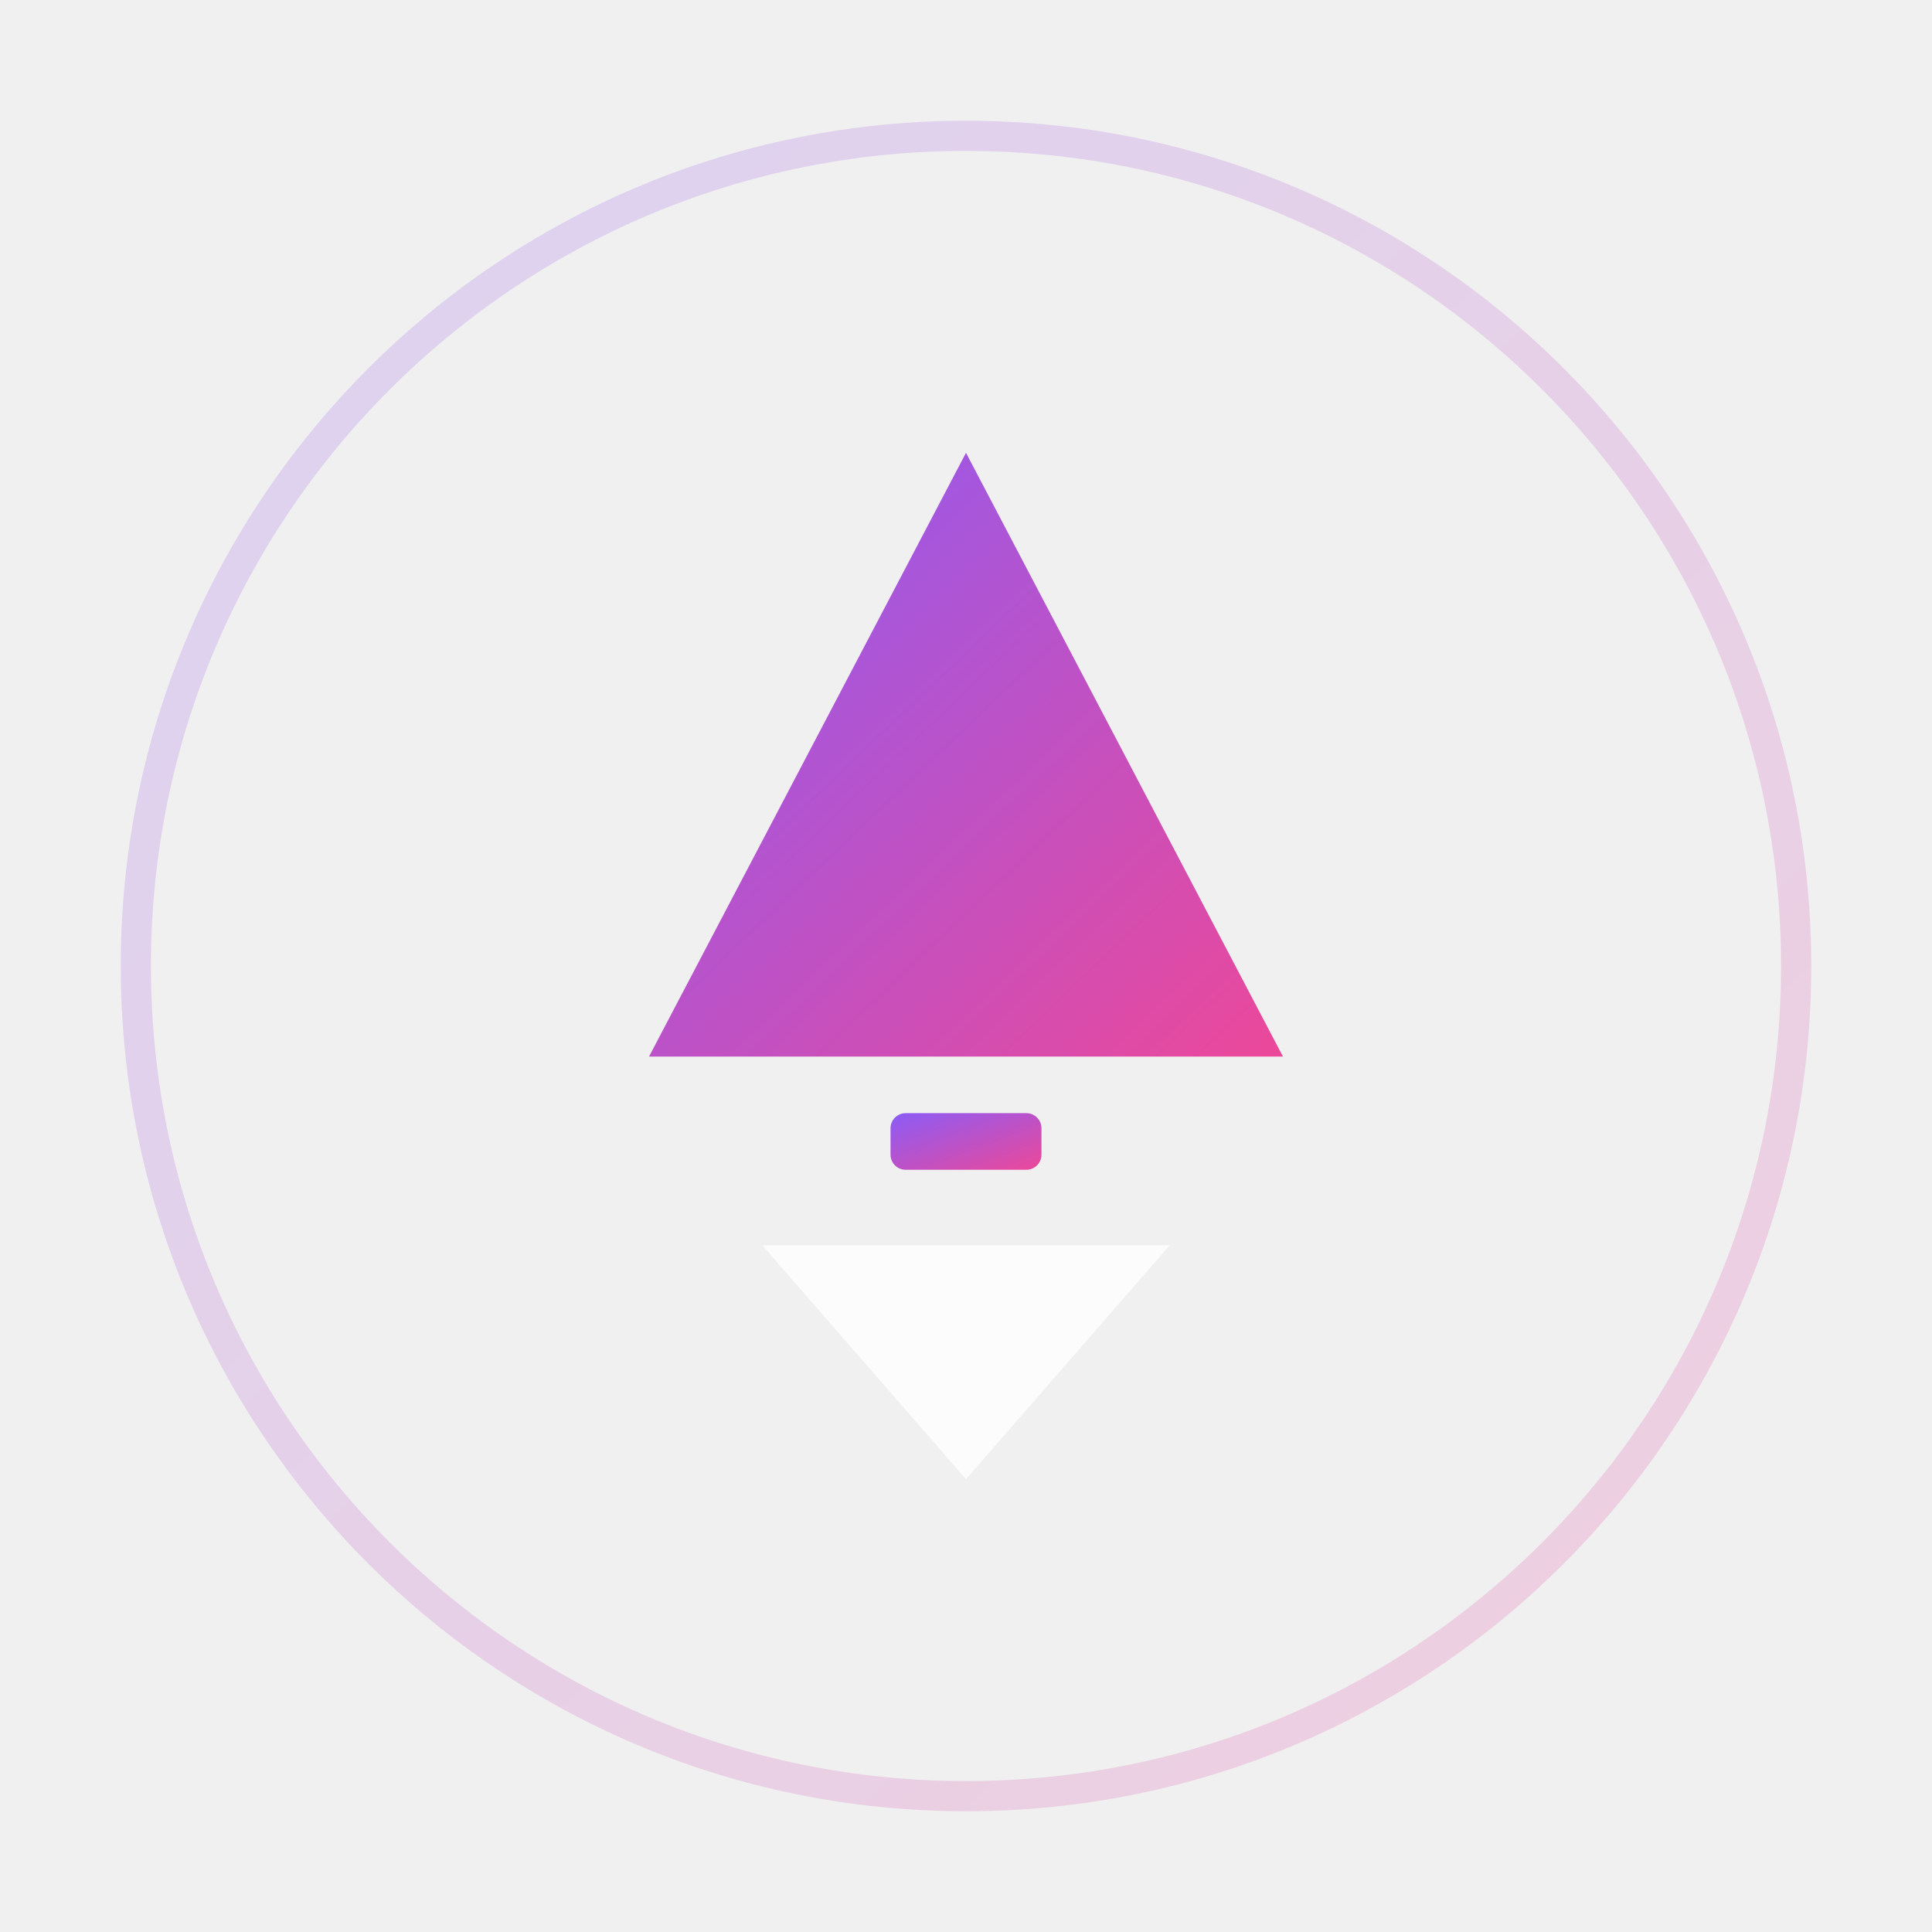
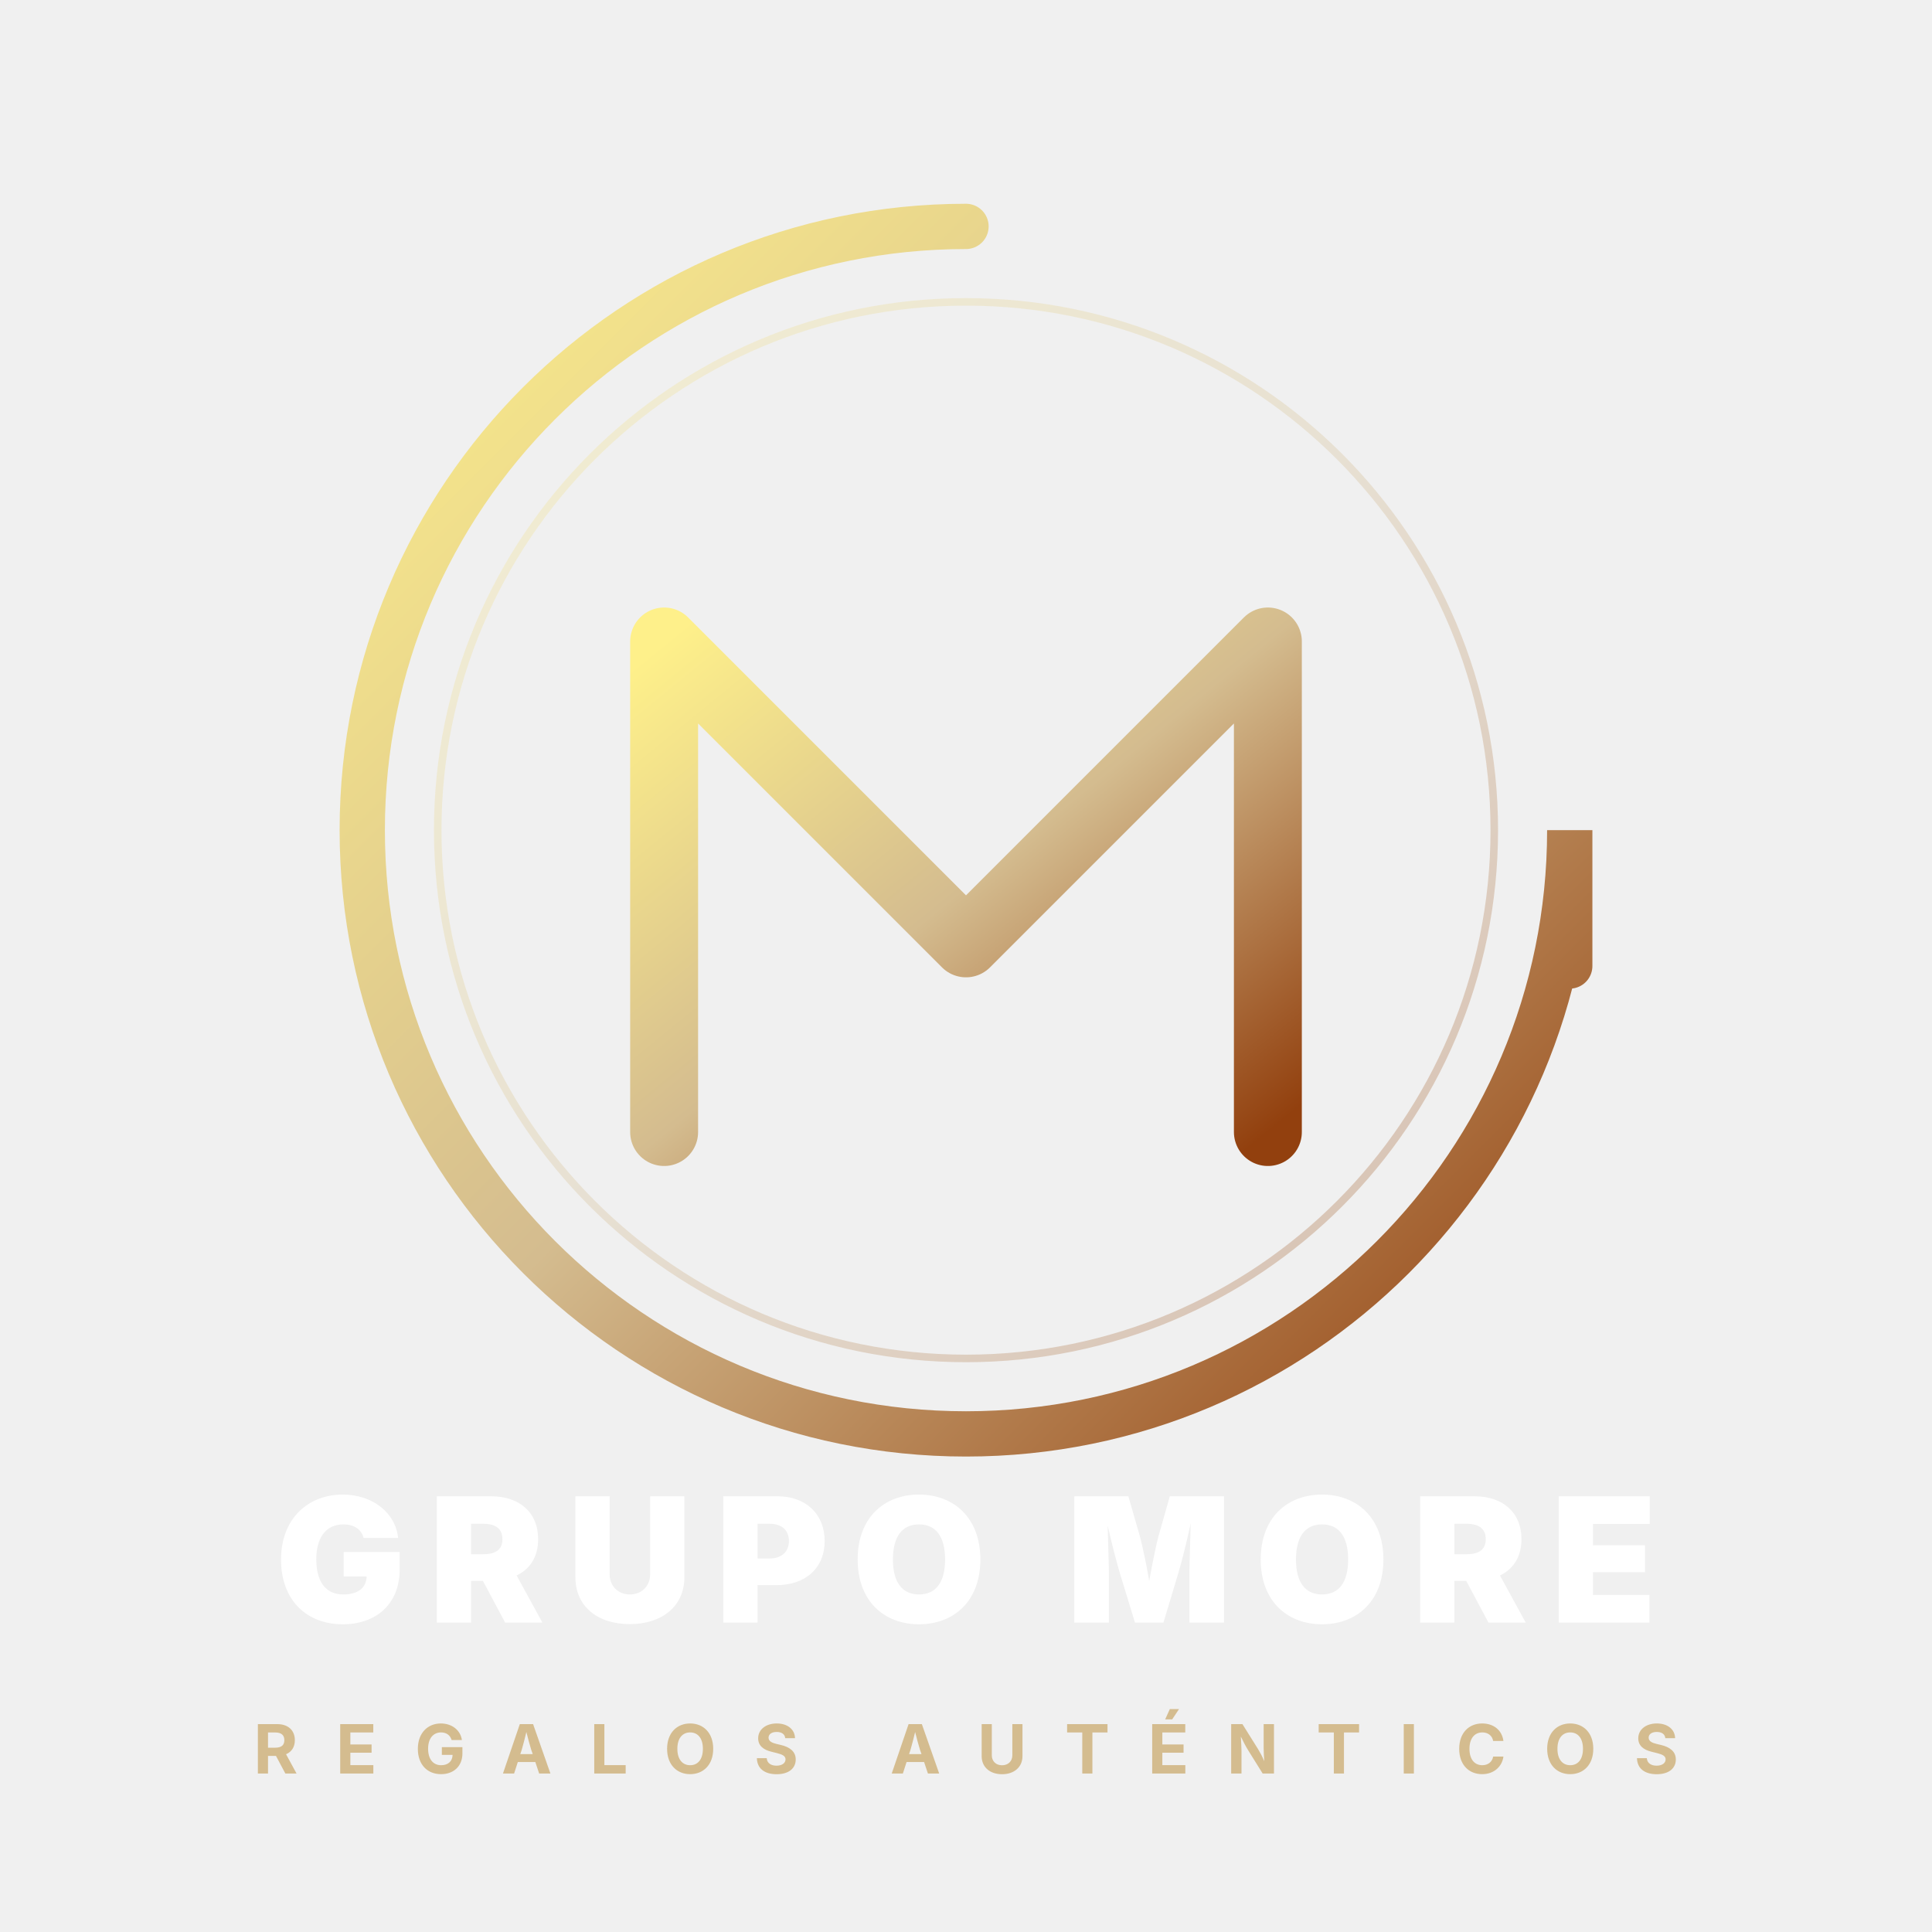
- <svg xmlns="http://www.w3.org/2000/svg" width="512" height="512" viewBox="0 0 512 512" fill="none">
+ <svg xmlns="http://www.w3.org/2000/svg" width="512" height="512" viewBox="0 0 512 512">
  <defs>
-     <linearGradient id="antigravity_grad" x1="0%" y1="0%" x2="100%" y2="100%">
-       <stop offset="0%" stop-color="#8b5cf6" />
-       <stop offset="100%" stop-color="#ec4899" />
+     <linearGradient id="gold_grad" x1="0%" y1="0%" x2="100%" y2="100%">
+       <stop offset="0%" stop-color="#fef08a" />
+       <stop offset="50%" stop-color="#d4bc8f" />
+       <stop offset="100%" stop-color="#92400e" />
    </linearGradient>
+     <filter id="glow" x="-20%" y="-20%" width="140%" height="140%">
+       <feGaussianBlur stdDeviation="8" result="blur" />
+       <feMerge>
+         <feMergeNode in="blur" />
+         <feMergeNode in="SourceGraphic" />
+       </feMerge>
+     </filter>
  </defs>
-   <circle cx="256" cy="256" r="220" stroke="url(#antigravity_grad)" stroke-width="8" opacity="0.2" />
-   <path d="M256 120L340 280H172L256 120Z" fill="url(#antigravity_grad)" />
-   <path d="M256 392L310 330H202L256 392Z" fill="#fff" opacity="0.8" />
-   <rect x="236" y="295" width="40" height="15" rx="4" fill="url(#antigravity_grad)" />
+   <rect width="512" height="512" fill="transparent" />
+   <path d="M 256 60 A 160 160 0 1 0 416 220 L 416 256" fill="none" stroke="url(#gold_grad)" stroke-width="12" stroke-linecap="round" />
+   <circle cx="256" cy="220" r="140" fill="none" stroke="url(#gold_grad)" stroke-width="2" opacity="0.3" />
+   <path d="M 176 300 L 176 170 L 256 250 L 336 170 L 336 300" fill="none" stroke="url(#gold_grad)" stroke-width="18" stroke-linecap="round" stroke-linejoin="round" />
+   <path d="M 226 330 L 286 330" fill="none" stroke="url(#gold_grad)" stroke-width="4" stroke-linecap="round" />
+   <text x="256" y="430" font-family="system-ui, -apple-system, sans-serif" font-size="46" font-weight="900" fill="#ffffff" text-anchor="middle" letter-spacing="6">GRUPO MORE</text>
+   <text x="256" y="470" font-family="system-ui, -apple-system, sans-serif" font-size="18" font-weight="700" fill="#d4bc8f" text-anchor="middle" letter-spacing="10">REGALOS AUTÉNTICOS</text>
</svg>
